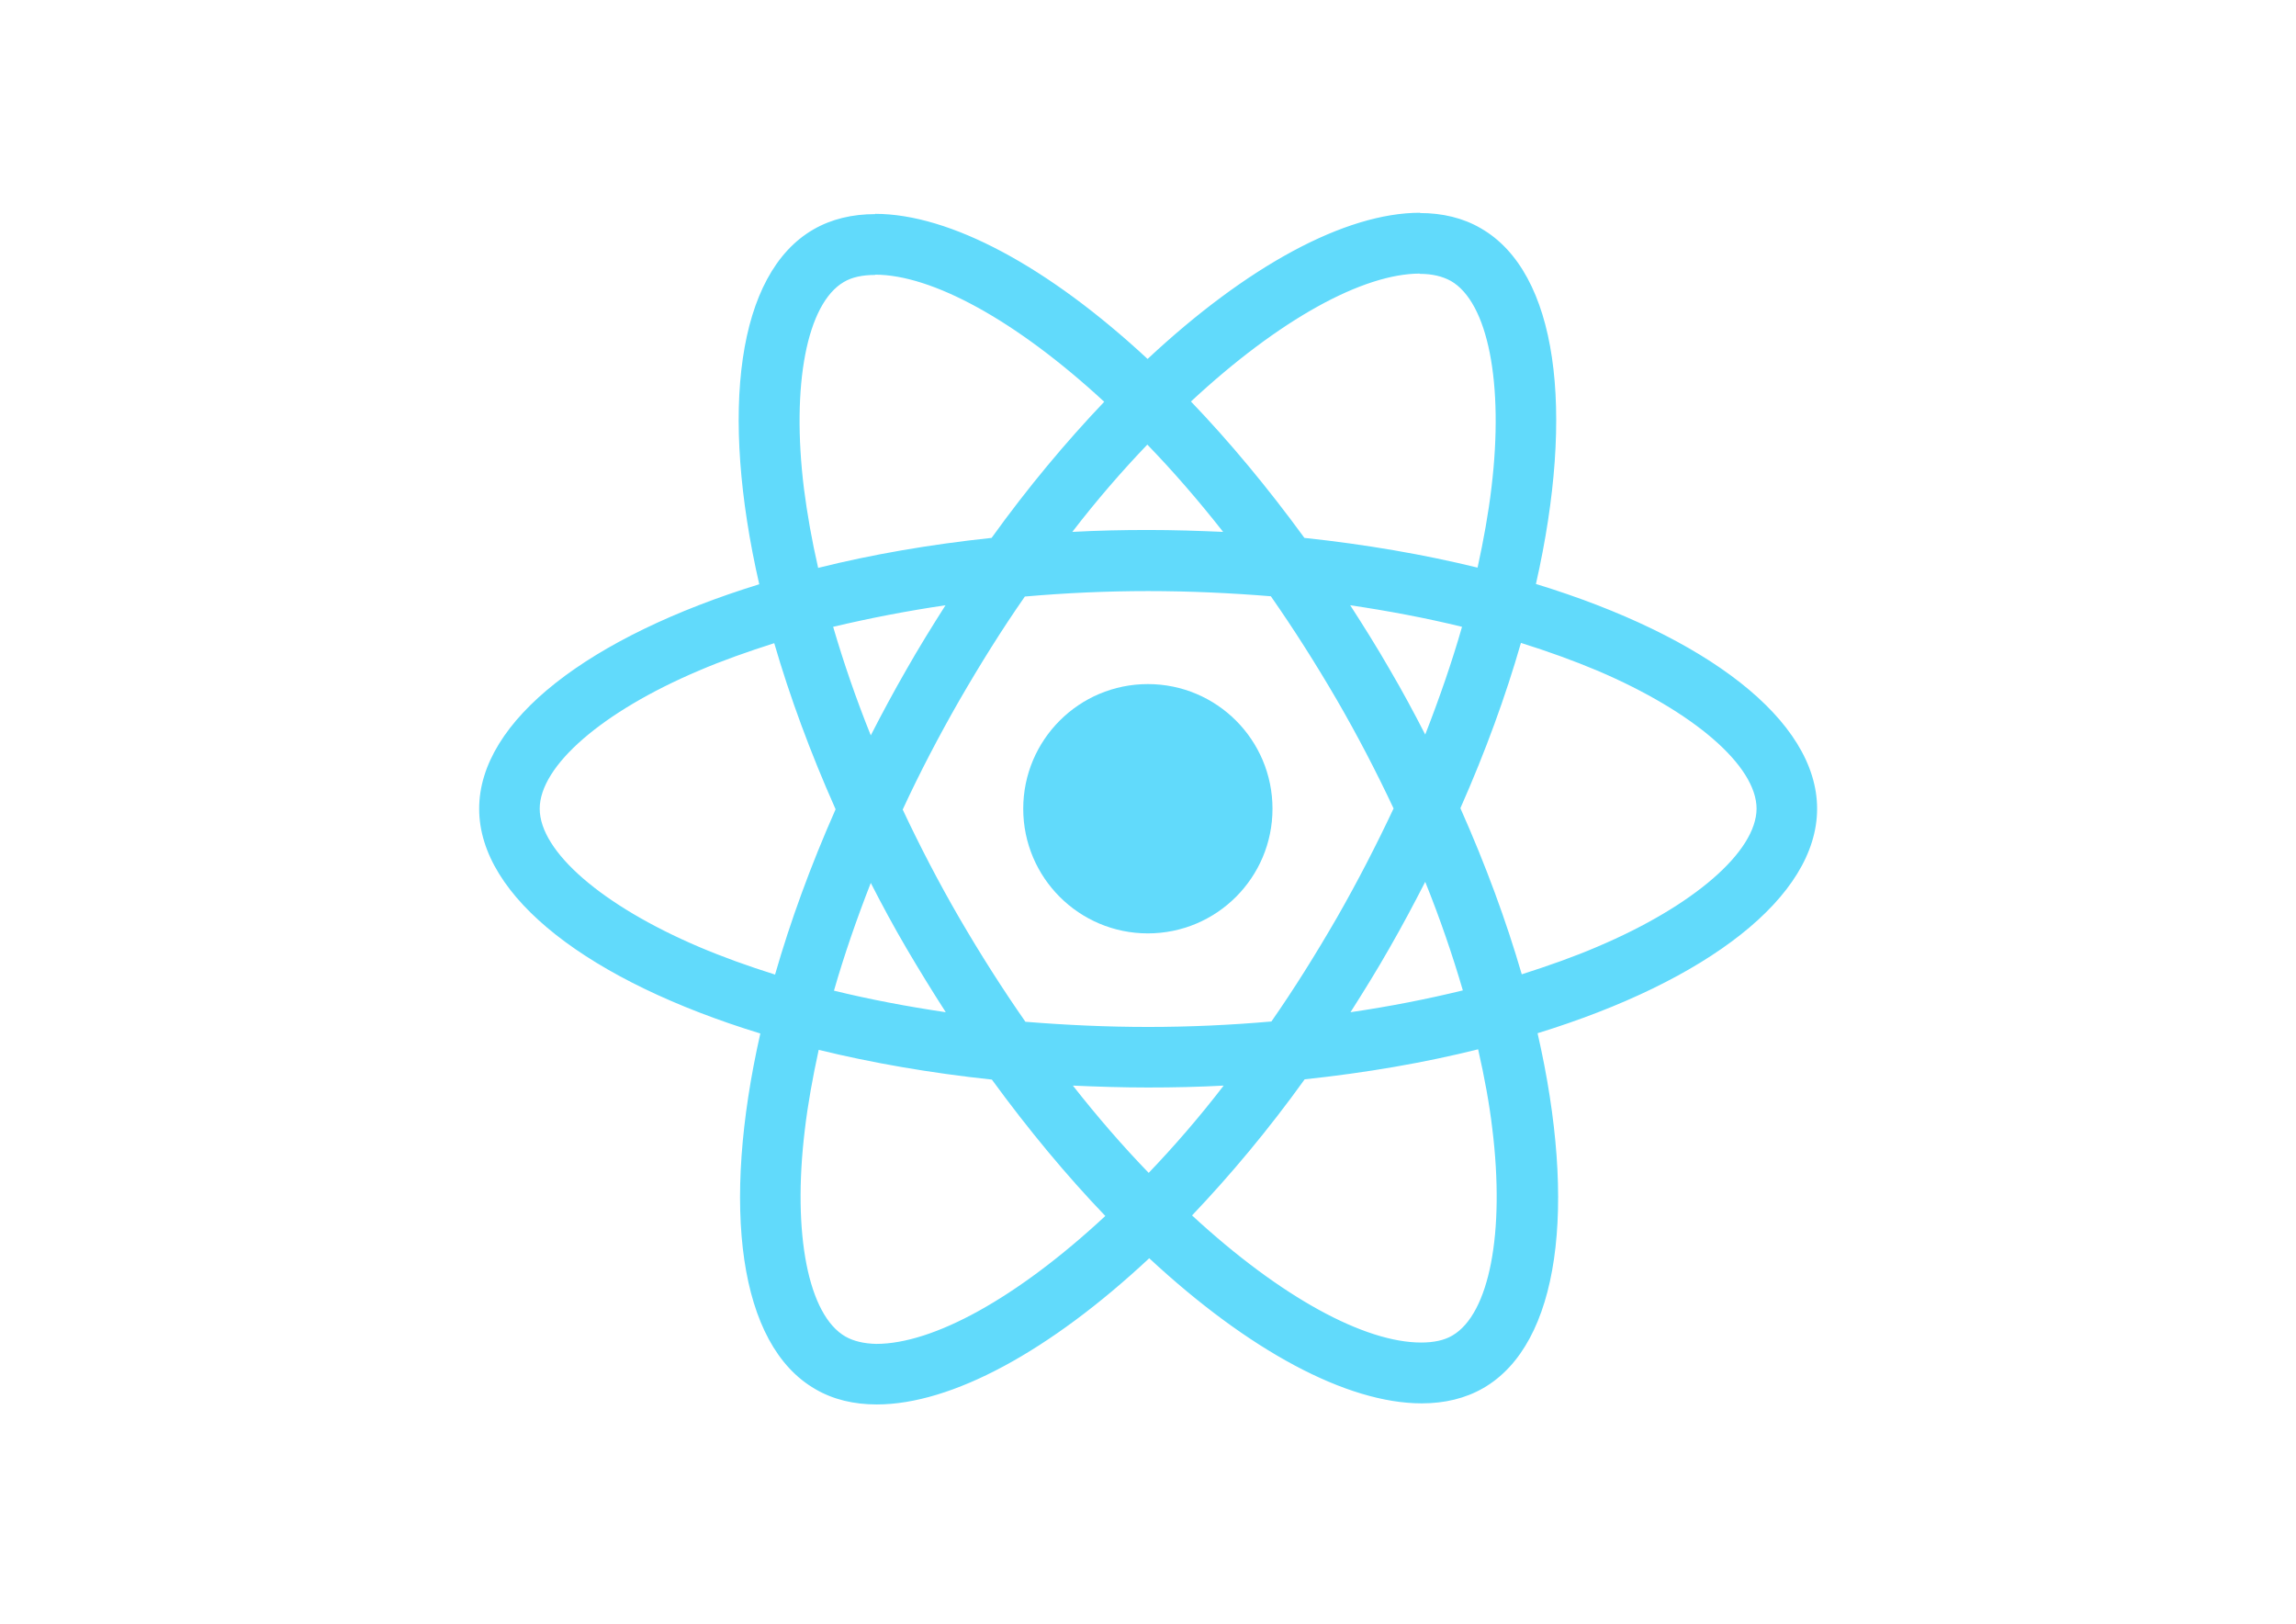
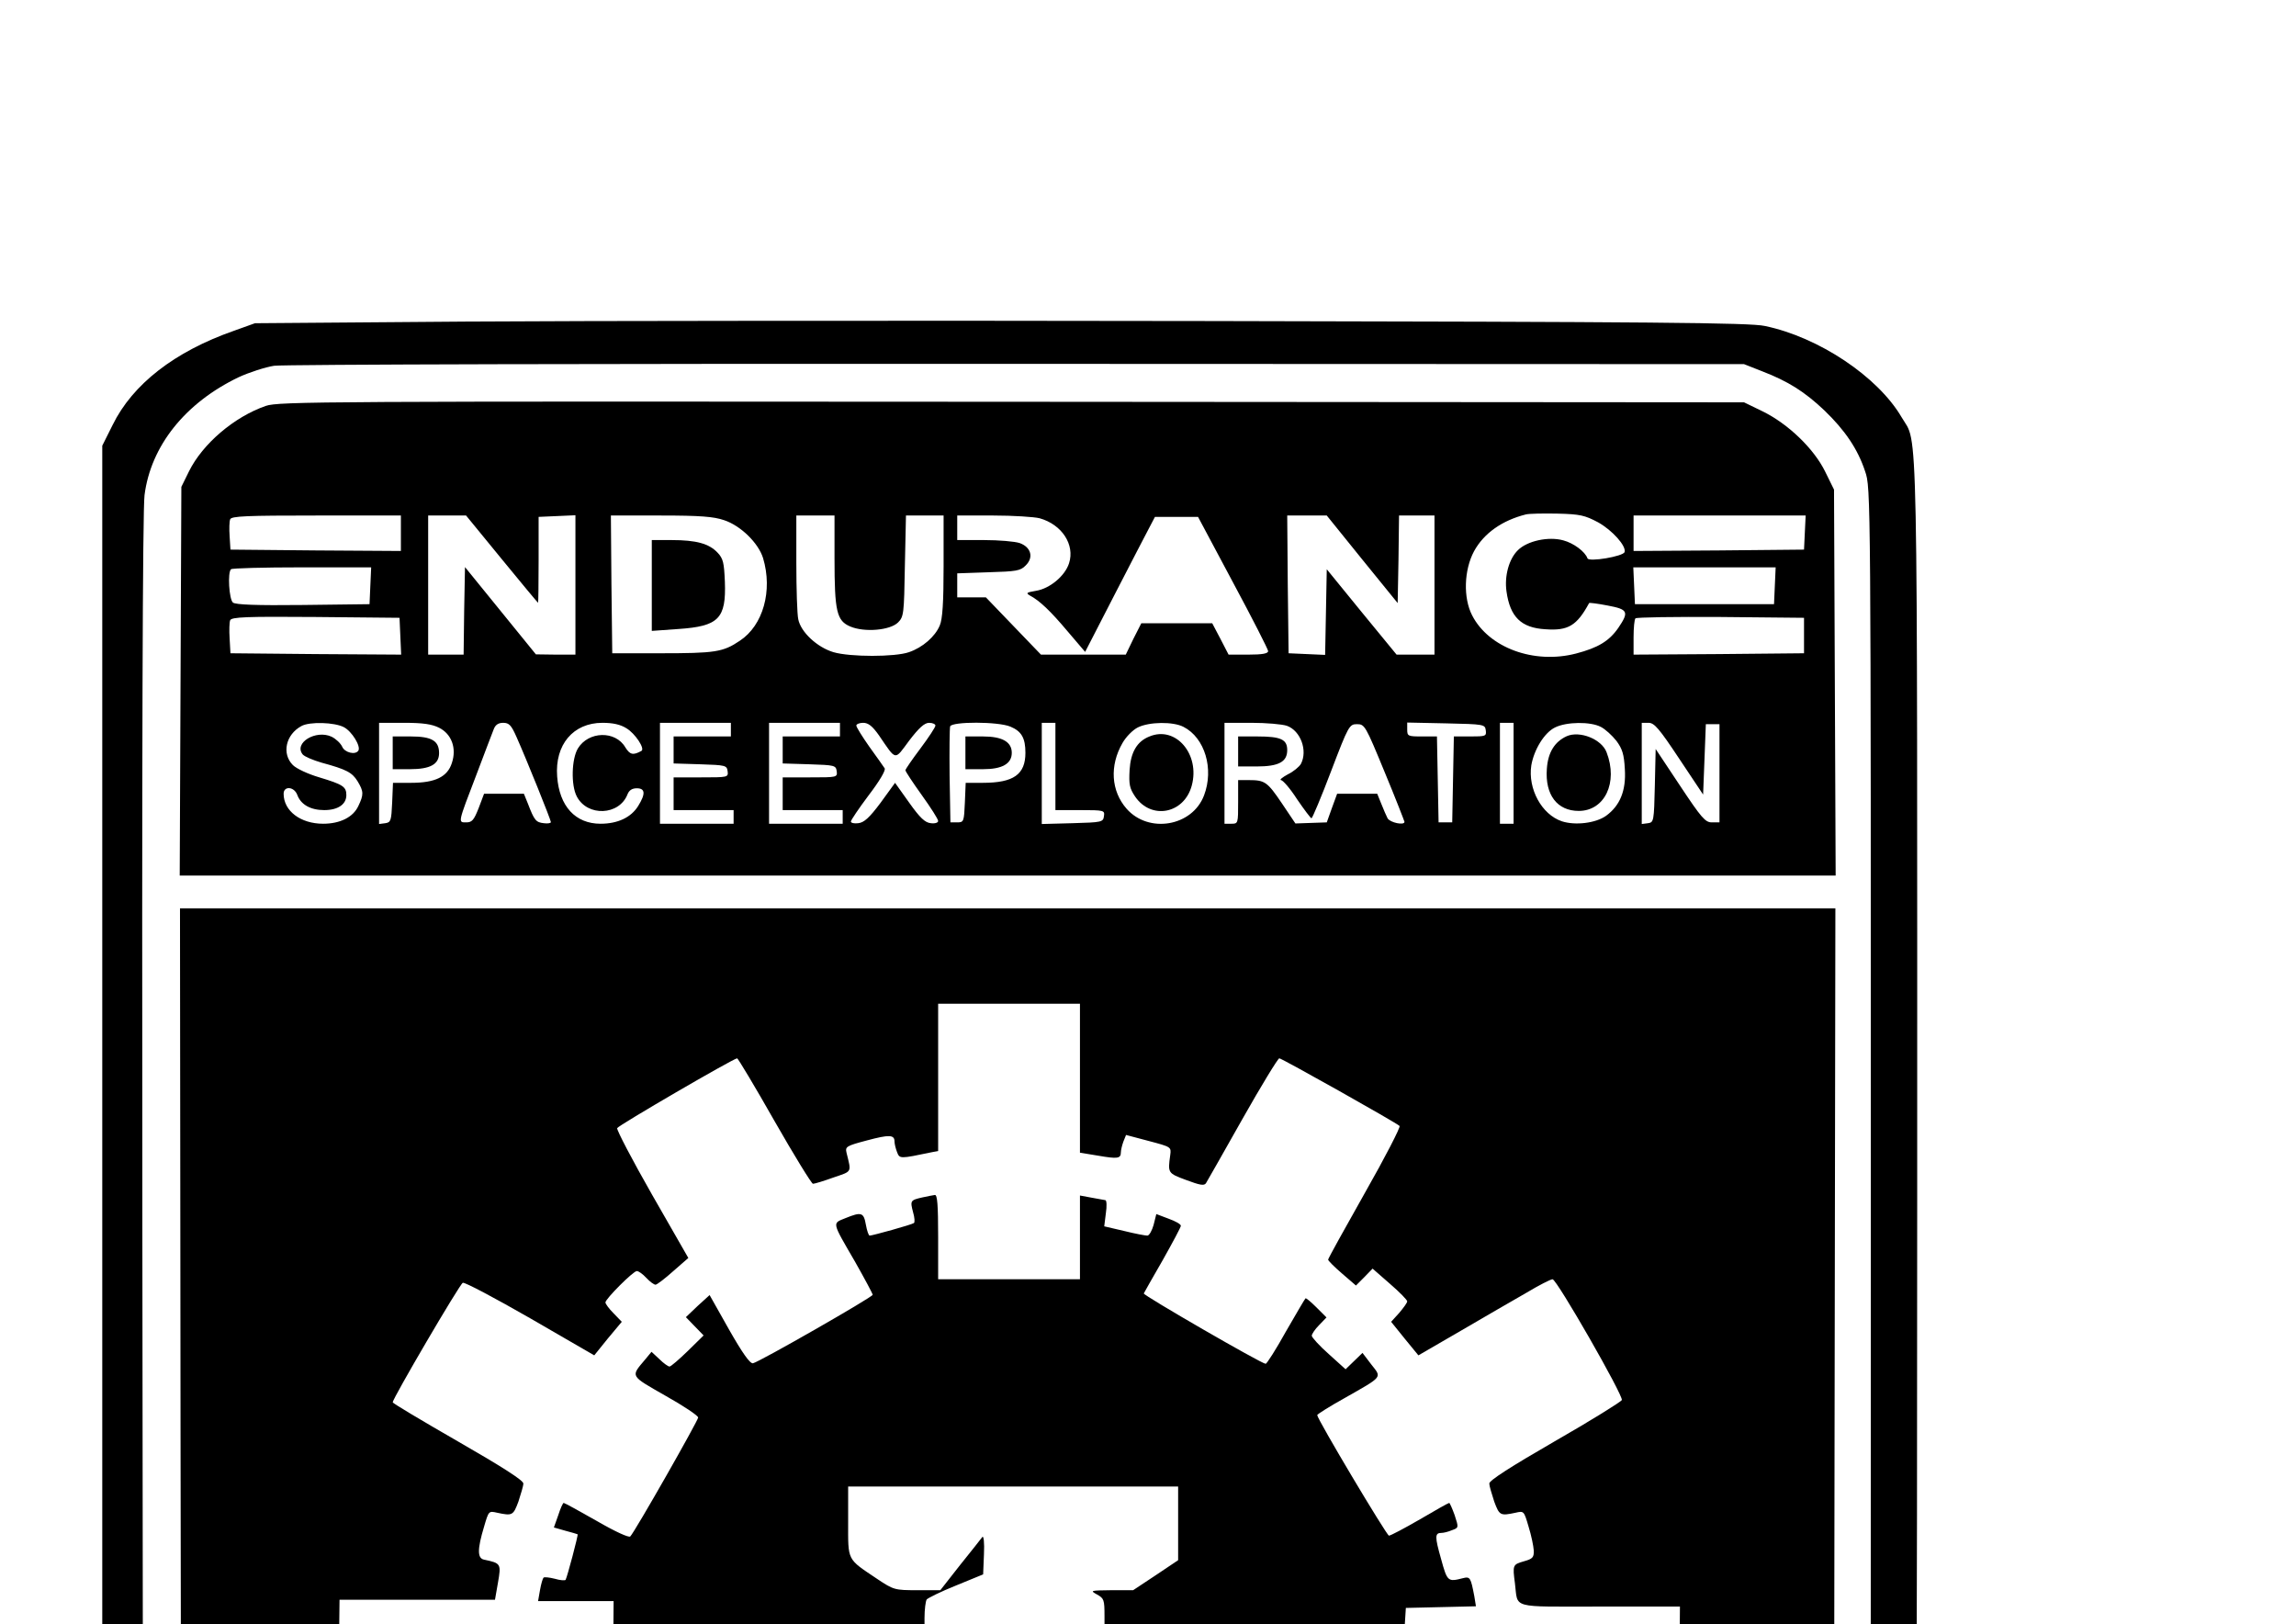
<svg xmlns="http://www.w3.org/2000/svg" viewBox="0 0 841.9 595.3">
-   <g fill="#61DAFB">
-     <path d="M666.3 296.5c0-32.5-40.7-63.3-103.1-82.4 14.4-63.6 8-114.2-20.2-130.4-6.5-3.8-14.1-5.6-22.4-5.6v22.3c4.6 0 8.3.9 11.4 2.6 13.6 7.8 19.5 37.5 14.9 75.7-1.1 9.4-2.9 19.3-5.1 29.4-19.6-4.8-41-8.5-63.5-10.9-13.5-18.5-27.5-35.3-41.6-50 32.6-30.3 63.2-46.9 84-46.9V78c-27.5 0-63.5 19.6-99.9 53.6-36.4-33.8-72.4-53.2-99.9-53.2v22.3c20.7 0 51.4 16.5 84 46.6-14 14.7-28 31.4-41.3 49.9-22.6 2.4-44 6.1-63.6 11-2.3-10-4-19.7-5.2-29-4.7-38.2 1.1-67.9 14.6-75.8 3-1.8 6.9-2.6 11.5-2.6V78.5c-8.4 0-16 1.8-22.6 5.6-28.1 16.2-34.4 66.7-19.9 130.1-62.2 19.2-102.7 49.9-102.7 82.3 0 32.5 40.7 63.3 103.1 82.4-14.4 63.6-8 114.2 20.2 130.4 6.5 3.8 14.1 5.6 22.5 5.6 27.5 0 63.5-19.6 99.9-53.6 36.4 33.8 72.4 53.2 99.9 53.2 8.4 0 16-1.8 22.6-5.6 28.1-16.2 34.4-66.7 19.9-130.1 62-19.1 102.5-49.9 102.5-82.3zm-130.2-66.7c-3.7 12.9-8.3 26.2-13.5 39.5-4.1-8-8.4-16-13.1-24-4.6-8-9.5-15.8-14.4-23.4 14.2 2.1 27.9 4.7 41 7.9zm-45.8 106.5c-7.8 13.5-15.8 26.3-24.1 38.2-14.9 1.3-30 2-45.2 2-15.1 0-30.2-.7-45-1.9-8.3-11.9-16.4-24.6-24.2-38-7.6-13.1-14.5-26.4-20.8-39.8 6.2-13.4 13.2-26.8 20.7-39.9 7.8-13.5 15.8-26.3 24.1-38.2 14.9-1.3 30-2 45.2-2 15.1 0 30.2.7 45 1.9 8.3 11.9 16.4 24.6 24.2 38 7.6 13.1 14.5 26.4 20.8 39.8-6.3 13.4-13.2 26.8-20.7 39.9zm32.3-13c5.4 13.4 10 26.8 13.8 39.8-13.1 3.2-26.9 5.9-41.2 8 4.9-7.7 9.8-15.6 14.4-23.7 4.6-8 8.9-16.1 13-24.1zM421.2 430c-9.3-9.6-18.6-20.3-27.8-32 9 .4 18.2.7 27.5.7 9.4 0 18.7-.2 27.8-.7-9 11.7-18.3 22.4-27.5 32zm-74.4-58.9c-14.2-2.1-27.9-4.7-41-7.9 3.7-12.9 8.3-26.2 13.5-39.5 4.1 8 8.4 16 13.1 24 4.7 8 9.5 15.8 14.4 23.4zM420.7 163c9.3 9.6 18.6 20.3 27.8 32-9-.4-18.2-.7-27.5-.7-9.4 0-18.7.2-27.8.7 9-11.7 18.3-22.4 27.5-32zm-74 58.9c-4.9 7.7-9.8 15.6-14.4 23.7-4.6 8-8.9 16-13 24-5.4-13.4-10-26.8-13.8-39.8 13.1-3.1 26.9-5.8 41.2-7.9zm-90.5 125.2c-35.4-15.1-58.3-34.9-58.3-50.6 0-15.7 22.9-35.6 58.3-50.6 8.6-3.7 18-7 27.7-10.1 5.7 19.6 13.2 40 22.5 60.9-9.2 20.8-16.6 41.1-22.2 60.6-9.9-3.1-19.3-6.5-28-10.2zM310 490c-13.6-7.8-19.5-37.5-14.9-75.7 1.1-9.4 2.9-19.3 5.1-29.4 19.6 4.8 41 8.5 63.5 10.9 13.5 18.5 27.5 35.3 41.6 50-32.6 30.3-63.2 46.9-84 46.9-4.5-.1-8.3-1-11.3-2.7zm237.2-76.2c4.7 38.2-1.1 67.9-14.6 75.8-3 1.8-6.9 2.6-11.5 2.6-20.7 0-51.4-16.5-84-46.6 14-14.7 28-31.4 41.3-49.9 22.6-2.4 44-6.1 63.6-11 2.3 10.1 4.1 19.8 5.2 29.1zm38.5-66.7c-8.6 3.7-18 7-27.7 10.1-5.7-19.6-13.2-40-22.5-60.9 9.2-20.8 16.6-41.1 22.2-60.6 9.9 3.1 19.3 6.5 28.1 10.2 35.4 15.1 58.3 34.9 58.3 50.6-.1 15.7-23 35.6-58.4 50.6zM320.8 78.4z" />
-     <circle cx="420.9" cy="296.5" r="45.7" />
-     <path d="M520.5 78.1z" />
+   <g transform="translate(0,1063) scale(0.1,-0.1)" fill="#000000" stroke="none">
+     <path d="M1705 9451 l-770 -6 -78 -28 c-217 -76 -371 -196 -444 -345 l-38 -76 0 -2785 0 -2786 28 -90 c59 -189 153 -341 302 -490 l100 -100 910 -560 c500 -308 977 -602 1059 -654 279 -174 443 -248 661 -299 141 -33 351 -36 490 -9 128 26 285 80 406 140 58 29 593 353 1189 722 1072 662 1086 671 1175 760 175 174 295 401 325 610 6 45 10 1054 10 2775 0 2964 4 2765 -57 2870 -87 149 -304 294 -502 335 -54 12 -406 15 -2031 18 -1081 2 -2311 1 -2735 -2z m4756 -182 c96 -37 156 -75 228 -143 76 -73 123 -142 150 -224 21 -61 21 -63 21 -2745 0 -2623 0 -2686 -19 -2760 -52 -200 -179 -404 -315 -507 -61 -46 -2259 -1351 -2364 -1404 -173 -87 -397 -135 -546 -116 -149 18 -273 57 -416 130 -41 21 -579 337 -1195 703 -756 449 -1138 682 -1177 716 -117 105 -234 299 -281 466 l-22 80 -3 2635 c-2 1787 1 2661 8 2715 23 180 149 338 345 432 39 18 98 37 130 42 34 5 1243 8 2725 7 l2665 -1 66 -26z" />
+     <path d="M975 9142 c-116 -40 -232 -139 -282 -240 l-28 -57 -3 -712 -3 -713 3036 0 3036 0 -3 708 -3 707 -33 67 c-41 83 -135 174 -229 220 l-68 33 -2685 2 c-2527 2 -2688 1 -2735 -15z m4885 -427 c52 -29 104 -87 97 -109 -5 -16 -131 -37 -136 -23 -9 25 -51 56 -89 66 -54 15 -132 -2 -166 -36 -33 -32 -50 -95 -42 -151 13 -94 54 -134 143 -139 83 -6 115 13 160 96 1 2 32 -2 68 -9 75 -14 79 -23 39 -82 -34 -49 -75 -73 -155 -94 -154 -40 -320 21 -381 140 -33 64 -30 166 7 235 36 66 103 113 190 135 11 3 63 4 115 3 84 -2 101 -6 150 -32z m-4390 -40 l0 -65 -312 2 -313 3 -3 49 c-2 27 -1 55 2 62 4 12 61 14 316 14 l310 0 0 -65z m370 -95 c72 -88 132 -160 133 -160 1 0 2 71 2 157 l0 158 68 3 67 3 0 -256 0 -255 -72 0 -73 1 -130 160 -130 160 -3 -161 -2 -160 -65 0 -65 0 0 255 0 255 70 0 69 0 131 -160z m815 143 c61 -20 126 -84 143 -139 36 -120 0 -247 -85 -303 -62 -42 -91 -46 -293 -46 l-175 0 -3 253 -2 252 183 0 c145 0 194 -4 232 -17z m405 -140 c0 -195 8 -229 58 -250 52 -22 146 -14 175 15 21 21 22 32 25 207 l4 185 69 0 69 0 0 -185 c0 -134 -4 -195 -14 -218 -17 -41 -63 -81 -113 -98 -51 -18 -216 -18 -277 0 -60 18 -120 74 -129 121 -4 18 -7 111 -7 206 l0 174 70 0 70 0 0 -157z m752 147 c82 -23 130 -97 108 -165 -15 -47 -71 -93 -121 -101 -35 -6 -38 -8 -23 -17 36 -19 76 -57 139 -132 l64 -75 107 208 c59 114 116 225 128 247 l21 40 79 0 79 0 128 -240 c71 -132 129 -246 129 -252 0 -9 -21 -13 -72 -13 l-73 0 -30 58 -30 57 -130 0 -130 0 -29 -57 -28 -58 -156 0 -155 0 -101 105 -101 105 -52 0 -53 0 0 44 0 44 115 4 c101 3 117 5 136 25 30 29 20 67 -22 82 -18 6 -76 11 -130 11 l-99 0 0 45 0 45 133 0 c72 0 149 -5 169 -10z m1183 -151 l130 -160 3 160 2 161 65 0 65 0 0 -255 0 -255 -69 0 -70 0 -128 156 -128 157 -3 -157 -3 -157 -67 3 -67 3 -3 253 -2 252 72 0 73 0 130 -161z m1623 99 l-3 -63 -312 -3 -313 -2 0 65 0 65 315 0 316 0 -3 -62z m-5260 -195 l-3 -68 -244 -3 c-171 -2 -248 1 -257 9 -14 12 -20 110 -7 122 3 4 121 7 260 7 l254 0 -3 -67z m5150 0 l-3 -68 -255 0 -255 0 -3 68 -3 67 261 0 261 0 -3 -67z m-5040 -186 l3 -67 -313 2 -313 3 -3 54 c-2 29 -1 60 2 67 5 12 59 14 313 12 l308 -3 3 -68z m5147 3 l0 -65 -312 -3 -313 -2 0 63 c0 35 3 67 7 70 4 4 144 6 312 5 l306 -3 0 -65z m-5354 -336 c29 -15 63 -70 53 -86 -11 -17 -50 -7 -59 14 -6 13 -23 29 -39 37 -58 27 -140 -23 -106 -65 7 -8 38 -21 69 -30 92 -25 112 -36 132 -68 23 -38 23 -49 3 -91 -19 -41 -67 -65 -129 -65 -83 0 -145 47 -145 110 0 29 38 27 50 -4 13 -36 49 -56 99 -56 50 0 81 21 81 55 0 31 -13 39 -99 65 -41 12 -84 32 -97 45 -42 42 -26 112 31 143 30 17 122 14 156 -4z m349 -2 c46 -23 65 -75 47 -129 -16 -51 -61 -73 -149 -73 l-67 0 -3 -72 c-3 -67 -5 -73 -25 -76 l-23 -3 0 185 0 186 93 0 c68 0 101 -5 127 -18z m284 -34 c37 -83 126 -304 126 -312 0 -4 -12 -6 -26 -4 -29 3 -35 11 -58 71 l-15 37 -73 0 -73 0 -20 -53 c-17 -43 -24 -52 -45 -52 -31 0 -32 -5 37 175 30 80 59 155 64 168 6 15 17 22 34 22 22 0 30 -9 49 -52z m403 32 c32 -19 69 -75 55 -83 -31 -17 -42 -14 -59 13 -36 62 -135 60 -174 -4 -23 -38 -26 -134 -4 -176 39 -75 156 -70 186 8 6 15 17 22 34 22 31 0 33 -20 5 -65 -26 -42 -75 -65 -138 -65 -92 0 -151 64 -159 173 -9 117 59 197 166 197 38 0 66 -6 88 -20z m383 -5 l0 -25 -105 0 -105 0 0 -50 0 -49 98 -3 c92 -3 97 -4 100 -25 3 -23 1 -23 -97 -23 l-101 0 0 -60 0 -60 110 0 110 0 0 -25 0 -25 -135 0 -135 0 0 185 0 185 130 0 130 0 0 -25z m400 0 l0 -25 -105 0 -105 0 0 -50 0 -49 98 -3 c92 -3 97 -4 100 -25 3 -23 1 -23 -97 -23 l-101 0 0 -60 0 -60 110 0 110 0 0 -25 0 -25 -135 0 -135 0 0 185 0 185 130 0 130 0 0 -25z m143 -21 c65 -95 56 -93 111 -19 36 47 56 65 73 65 13 0 23 -5 23 -10 0 -6 -25 -44 -55 -84 -30 -40 -55 -76 -55 -80 0 -4 27 -45 60 -91 33 -46 60 -88 60 -95 0 -6 -11 -10 -27 -8 -21 2 -40 20 -79 75 l-52 73 -53 -73 c-41 -55 -61 -73 -82 -75 -15 -2 -27 1 -27 6 0 5 29 48 65 96 39 51 63 91 59 99 -4 6 -29 42 -56 79 -26 37 -48 72 -48 78 0 5 11 10 25 10 19 0 34 -12 58 -46z m482 32 c41 -17 55 -42 55 -96 0 -79 -43 -110 -156 -110 l-63 0 -3 -72 c-3 -70 -4 -73 -28 -73 l-25 0 -3 170 c-1 93 0 175 2 182 7 18 176 18 221 -1z m165 -146 l0 -160 91 0 c88 0 90 -1 87 -22 -3 -22 -7 -23 -115 -26 l-113 -3 0 186 0 185 25 0 25 0 0 -160z m470 145 c78 -40 112 -154 75 -251 -43 -114 -203 -141 -284 -49 -57 65 -63 158 -15 241 13 23 38 48 56 57 42 21 130 22 168 2z m379 4 c50 -18 77 -91 51 -140 -6 -10 -27 -28 -48 -38 -20 -11 -31 -20 -25 -21 7 0 34 -31 59 -70 26 -38 50 -70 53 -70 3 0 36 78 72 173 64 168 67 172 95 172 28 0 31 -5 101 -175 40 -96 72 -179 73 -183 0 -14 -53 -3 -62 13 -4 8 -15 32 -23 53 l-15 37 -74 0 -73 0 -19 -52 -19 -53 -58 -2 -57 -2 -49 73 c-54 80 -63 86 -122 86 l-39 0 0 -80 c0 -79 0 -80 -25 -80 l-25 0 0 185 0 185 99 0 c54 0 112 -5 130 -11z m729 -16 c3 -22 0 -23 -57 -23 l-60 0 -3 -157 -3 -158 -25 0 -25 0 -3 158 -3 157 -54 0 c-52 0 -55 1 -55 25 l0 26 143 -3 c139 -3 142 -4 145 -25z m102 -158 l0 -185 -25 0 -25 0 0 185 0 185 25 0 25 0 0 -185z m320 170 c16 -8 41 -31 57 -51 22 -30 28 -49 31 -104 5 -79 -18 -134 -69 -171 -38 -27 -113 -36 -162 -20 -74 25 -125 119 -112 205 10 58 48 120 87 139 42 21 130 22 168 2z m287 -116 l88 -132 5 129 5 129 25 0 25 0 0 -180 0 -180 -28 0 c-24 0 -38 16 -117 135 l-89 134 -3 -134 c-3 -131 -4 -135 -25 -138 l-23 -3 0 185 0 186 25 0 c21 0 39 -21 112 -131z" />
+     <path d="M2390 8484 l0 -167 98 7 c147 10 175 38 170 173 -3 70 -6 85 -27 107 -31 33 -78 46 -168 46 l-73 0 0 -166z" />
+     <path d="M1440 7870 l0 -60 63 0 c75 0 107 18 107 59 0 45 -27 61 -103 61 l-67 0 0 -60z" />
+     <path d="M3540 7870 l0 -60 65 0 c70 0 105 20 105 60 0 40 -35 60 -105 60 l-65 0 0 -60z" />
+     <path d="M4215 7930 c-46 -18 -69 -58 -73 -123 -3 -53 0 -67 20 -97 59 -87 180 -64 208 40 31 115 -59 220 -155 180z" />
+     <path d="M4540 7875 l0 -55 68 0 c81 0 112 17 112 60 0 39 -23 50 -109 50 l-71 0 0 -55z" />
+     <path d="M5745 7931 c-44 -20 -69 -59 -73 -120 -7 -95 38 -154 117 -154 95 0 145 104 102 215 -18 48 -98 80 -146 59z" />
+     <path d="M662 5378 l3 -1923 23 -70 c46 -137 144 -292 235 -370 42 -37 2223 -1337 2347 -1400 135 -68 309 -115 425 -115 107 0 294 49 408 106 97 49 2312 1366 2353 1400 91 73 209 261 250 399 18 57 19 162 21 1978 l3 1917 -3035 0 -3035 0 2 -1922z m3298 1299 l0 -273 67 -11 c70 -12 83 -11 83 12 0 8 4 25 9 39 l10 25 83 -22 c83 -22 83 -22 79 -52 -9 -66 -9 -66 58 -91 51 -19 66 -22 73 -12 4 7 65 113 134 236 69 122 130 222 135 222 9 0 429 -236 441 -248 4 -4 -53 -115 -127 -245 -74 -131 -135 -241 -135 -245 0 -4 23 -27 51 -51 l51 -44 31 31 30 31 64 -56 c35 -30 63 -59 63 -64 0 -5 -13 -23 -29 -42 l-30 -33 50 -62 50 -61 157 91 c86 50 194 113 240 139 45 27 88 49 95 49 16 -1 260 -427 254 -443 -3 -6 -113 -75 -246 -151 -161 -93 -241 -144 -240 -155 0 -9 9 -38 18 -66 19 -51 22 -53 78 -41 31 7 31 7 48 -51 10 -32 18 -71 19 -87 1 -26 -4 -31 -36 -40 -41 -12 -42 -13 -33 -81 12 -94 -21 -85 311 -85 l294 0 -2 -262 -3 -263 -296 2 -297 3 -5 -23 c-3 -12 -9 -43 -12 -68 l-7 -47 39 -9 c34 -8 38 -12 37 -39 -1 -17 -9 -56 -18 -88 -17 -57 -17 -57 -49 -50 -18 4 -38 7 -45 8 -14 1 -55 -92 -48 -110 2 -6 117 -75 256 -154 161 -92 249 -147 246 -156 -4 -10 -244 -434 -251 -441 -1 -2 -115 62 -254 142 -139 80 -256 145 -261 145 -4 0 -29 -25 -54 -57 l-47 -56 33 -34 32 -33 -62 -62 -62 -62 -32 31 -33 32 -52 -42 c-29 -23 -52 -46 -52 -51 -1 -5 62 -119 139 -254 78 -135 139 -250 137 -256 -8 -19 -438 -259 -447 -250 -5 5 -70 117 -146 249 -75 132 -138 241 -139 243 -1 2 -107 -35 -122 -43 -1 0 3 -20 9 -43 6 -24 8 -45 5 -48 -10 -10 -158 -45 -167 -39 -4 3 -11 22 -15 43 l-6 39 -75 -15 -74 -15 0 -288 0 -289 -260 0 -260 0 0 289 0 289 -57 8 c-32 4 -62 8 -67 9 -5 0 -14 -18 -21 -40 -13 -45 -12 -45 -115 -20 -56 14 -70 21 -66 34 21 75 22 74 -50 99 -36 13 -67 22 -69 20 -1 -2 -64 -111 -139 -243 -75 -132 -141 -241 -146 -243 -9 -3 -414 221 -438 243 -10 9 16 62 129 260 l142 249 -29 23 c-16 14 -44 36 -62 50 l-33 26 -32 -31 -32 -32 -62 62 -63 62 31 32 c35 36 34 38 -22 103 l-37 42 -218 -127 c-121 -69 -233 -135 -250 -145 l-32 -19 -131 226 c-72 125 -130 228 -129 229 2 1 111 64 243 140 132 76 243 141 248 145 4 3 -5 40 -20 81 -26 71 -29 75 -53 68 -61 -17 -66 -14 -84 59 -9 37 -19 74 -22 83 -3 13 6 19 42 28 40 10 45 15 41 34 -3 12 -9 43 -12 70 l-7 47 -289 0 -289 0 2 263 3 262 285 0 285 0 11 63 c12 69 11 71 -51 84 -25 5 -25 38 0 121 17 58 17 58 48 51 56 -12 59 -10 78 41 9 28 18 57 18 66 1 11 -77 61 -239 154 -132 76 -240 140 -240 144 0 14 246 434 257 438 7 3 118 -56 247 -130 l235 -136 50 62 51 61 -30 31 c-17 17 -30 35 -30 40 0 13 102 115 115 115 7 0 22 -11 35 -25 13 -14 28 -25 34 -25 6 1 35 23 65 50 l55 48 -133 232 c-73 128 -130 237 -128 244 4 10 427 256 440 256 3 0 65 -103 137 -230 72 -126 136 -230 141 -230 6 0 39 10 75 23 70 24 66 17 48 91 -5 22 -1 25 75 45 82 22 101 21 101 -4 0 -8 4 -25 9 -38 10 -26 9 -26 129 -1 l22 4 0 270 0 270 260 0 260 0 0 -273z" />
+     <path d="M3382 6240 c-44 -10 -45 -12 -34 -54 6 -20 7 -38 3 -40 -8 -6 -152 -46 -162 -46 -4 0 -10 18 -14 40 -8 45 -16 48 -75 24 -49 -20 -51 -11 36 -161 35 -62 64 -116 64 -120 -1 -9 -417 -247 -439 -251 -11 -2 -39 38 -88 124 l-71 126 -44 -40 -43 -41 32 -33 33 -34 -58 -57 c-32 -31 -62 -57 -67 -57 -5 0 -22 12 -37 27 l-29 27 -24 -29 c-53 -63 -56 -57 75 -132 66 -37 120 -73 120 -80 0 -11 -232 -419 -249 -436 -5 -5 -54 17 -123 57 -63 36 -118 66 -121 66 -3 0 -12 -20 -20 -45 l-16 -45 42 -12 c23 -6 43 -12 45 -13 3 -2 -38 -156 -44 -167 -2 -3 -20 -2 -40 4 -20 5 -38 7 -41 4 -3 -3 -9 -23 -13 -46 l-7 -40 139 0 138 0 -2 -257 -3 -258 -132 -3 c-147 -3 -141 0 -127 -71 6 -30 9 -32 38 -25 58 13 58 12 77 -61 26 -100 26 -102 -22 -110 -27 -5 -39 -11 -35 -20 2 -7 10 -31 17 -54 7 -23 16 -41 21 -41 5 0 55 27 111 60 57 33 108 60 113 60 5 0 67 -100 138 -222 101 -174 126 -224 115 -231 -8 -4 -60 -35 -117 -68 l-103 -60 33 -39 33 -39 33 32 32 31 62 -62 62 -62 -31 -32 -32 -33 44 -38 44 -37 42 72 c23 40 53 92 66 116 14 23 27 42 31 42 13 0 452 -253 448 -259 -2 -3 -31 -54 -65 -113 -33 -59 -61 -109 -61 -112 0 -6 67 -36 81 -36 4 0 13 18 19 40 6 22 14 40 18 40 33 -2 157 -39 160 -48 2 -6 -1 -26 -6 -45 -9 -34 -9 -35 20 -41 71 -14 68 -20 68 129 l0 135 260 0 260 0 0 -136 0 -136 38 6 c72 13 71 12 60 57 -6 22 -8 42 -5 45 5 5 144 43 159 44 4 0 12 -18 18 -41 8 -30 15 -39 27 -35 8 3 26 9 39 12 13 3 24 10 24 14 0 4 -27 55 -60 113 -33 57 -60 108 -60 113 1 10 415 248 439 252 11 1 35 -32 74 -103 32 -58 62 -105 65 -105 4 1 22 14 41 30 l34 29 -28 37 -28 36 61 61 61 61 31 -29 31 -30 36 39 35 38 -38 23 c-22 12 -72 41 -112 64 l-73 42 19 32 c11 18 66 113 122 212 57 99 108 186 115 193 9 10 32 1 116 -47 l104 -60 12 27 c20 46 16 59 -22 66 -19 4 -36 10 -39 14 -3 5 6 44 18 88 25 83 25 83 84 70 25 -6 32 -4 32 7 0 8 3 29 6 46 l7 31 -127 0 -126 0 0 80 0 80 -550 0 -550 0 0 -65 c0 -60 -2 -65 -27 -79 -27 -15 -25 -15 52 -16 l80 0 83 -55 82 -55 0 -135 0 -135 -605 0 -606 0 3 133 3 132 84 58 85 57 82 0 82 0 73 -92 c39 -51 76 -97 80 -102 5 -6 9 21 9 60 l0 71 -102 43 c-57 24 -106 49 -110 54 -4 6 -8 37 -8 69 l0 57 -55 0 -55 0 0 130 0 130 55 0 55 0 0 58 c0 31 4 62 8 68 4 5 52 29 107 51 l100 41 3 74 c2 42 -1 69 -6 63 -4 -6 -41 -52 -81 -102 l-73 -93 -84 0 c-83 0 -87 1 -147 41 -113 76 -107 64 -107 211 l0 128 605 0 605 0 0 -135 0 -135 -82 -55 -83 -55 -80 0 c-77 -1 -79 -1 -52 -16 25 -14 27 -19 27 -79 l0 -65 549 0 550 0 3 48 3 47 129 3 128 3 -6 37 c-13 68 -15 73 -42 66 -55 -14 -57 -13 -80 71 -23 81 -23 95 1 95 8 0 25 4 39 10 25 9 25 9 10 55 -9 25 -18 45 -20 45 -3 0 -51 -27 -107 -60 -57 -33 -108 -60 -114 -60 -8 0 -263 427 -263 442 0 3 44 31 98 61 146 83 139 75 100 125 l-32 42 -31 -30 -31 -30 -62 56 c-34 30 -62 61 -62 67 0 6 12 24 27 39 l27 28 -37 37 c-20 20 -38 35 -40 33 -3 -3 -35 -58 -72 -122 -36 -65 -70 -118 -74 -118 -15 0 -451 252 -447 258 2 4 33 59 70 123 36 64 66 120 66 125 0 6 -20 17 -45 26 l-45 17 -10 -40 c-6 -21 -16 -39 -23 -39 -7 0 -45 7 -85 17 l-73 17 6 48 c4 26 3 48 -2 48 -4 1 -27 5 -50 9 l-43 8 0 -153 0 -154 -260 0 -260 0 0 155 c0 118 -3 155 -12 154 -7 -1 -28 -5 -46 -9z" />
  </g>
</svg>
